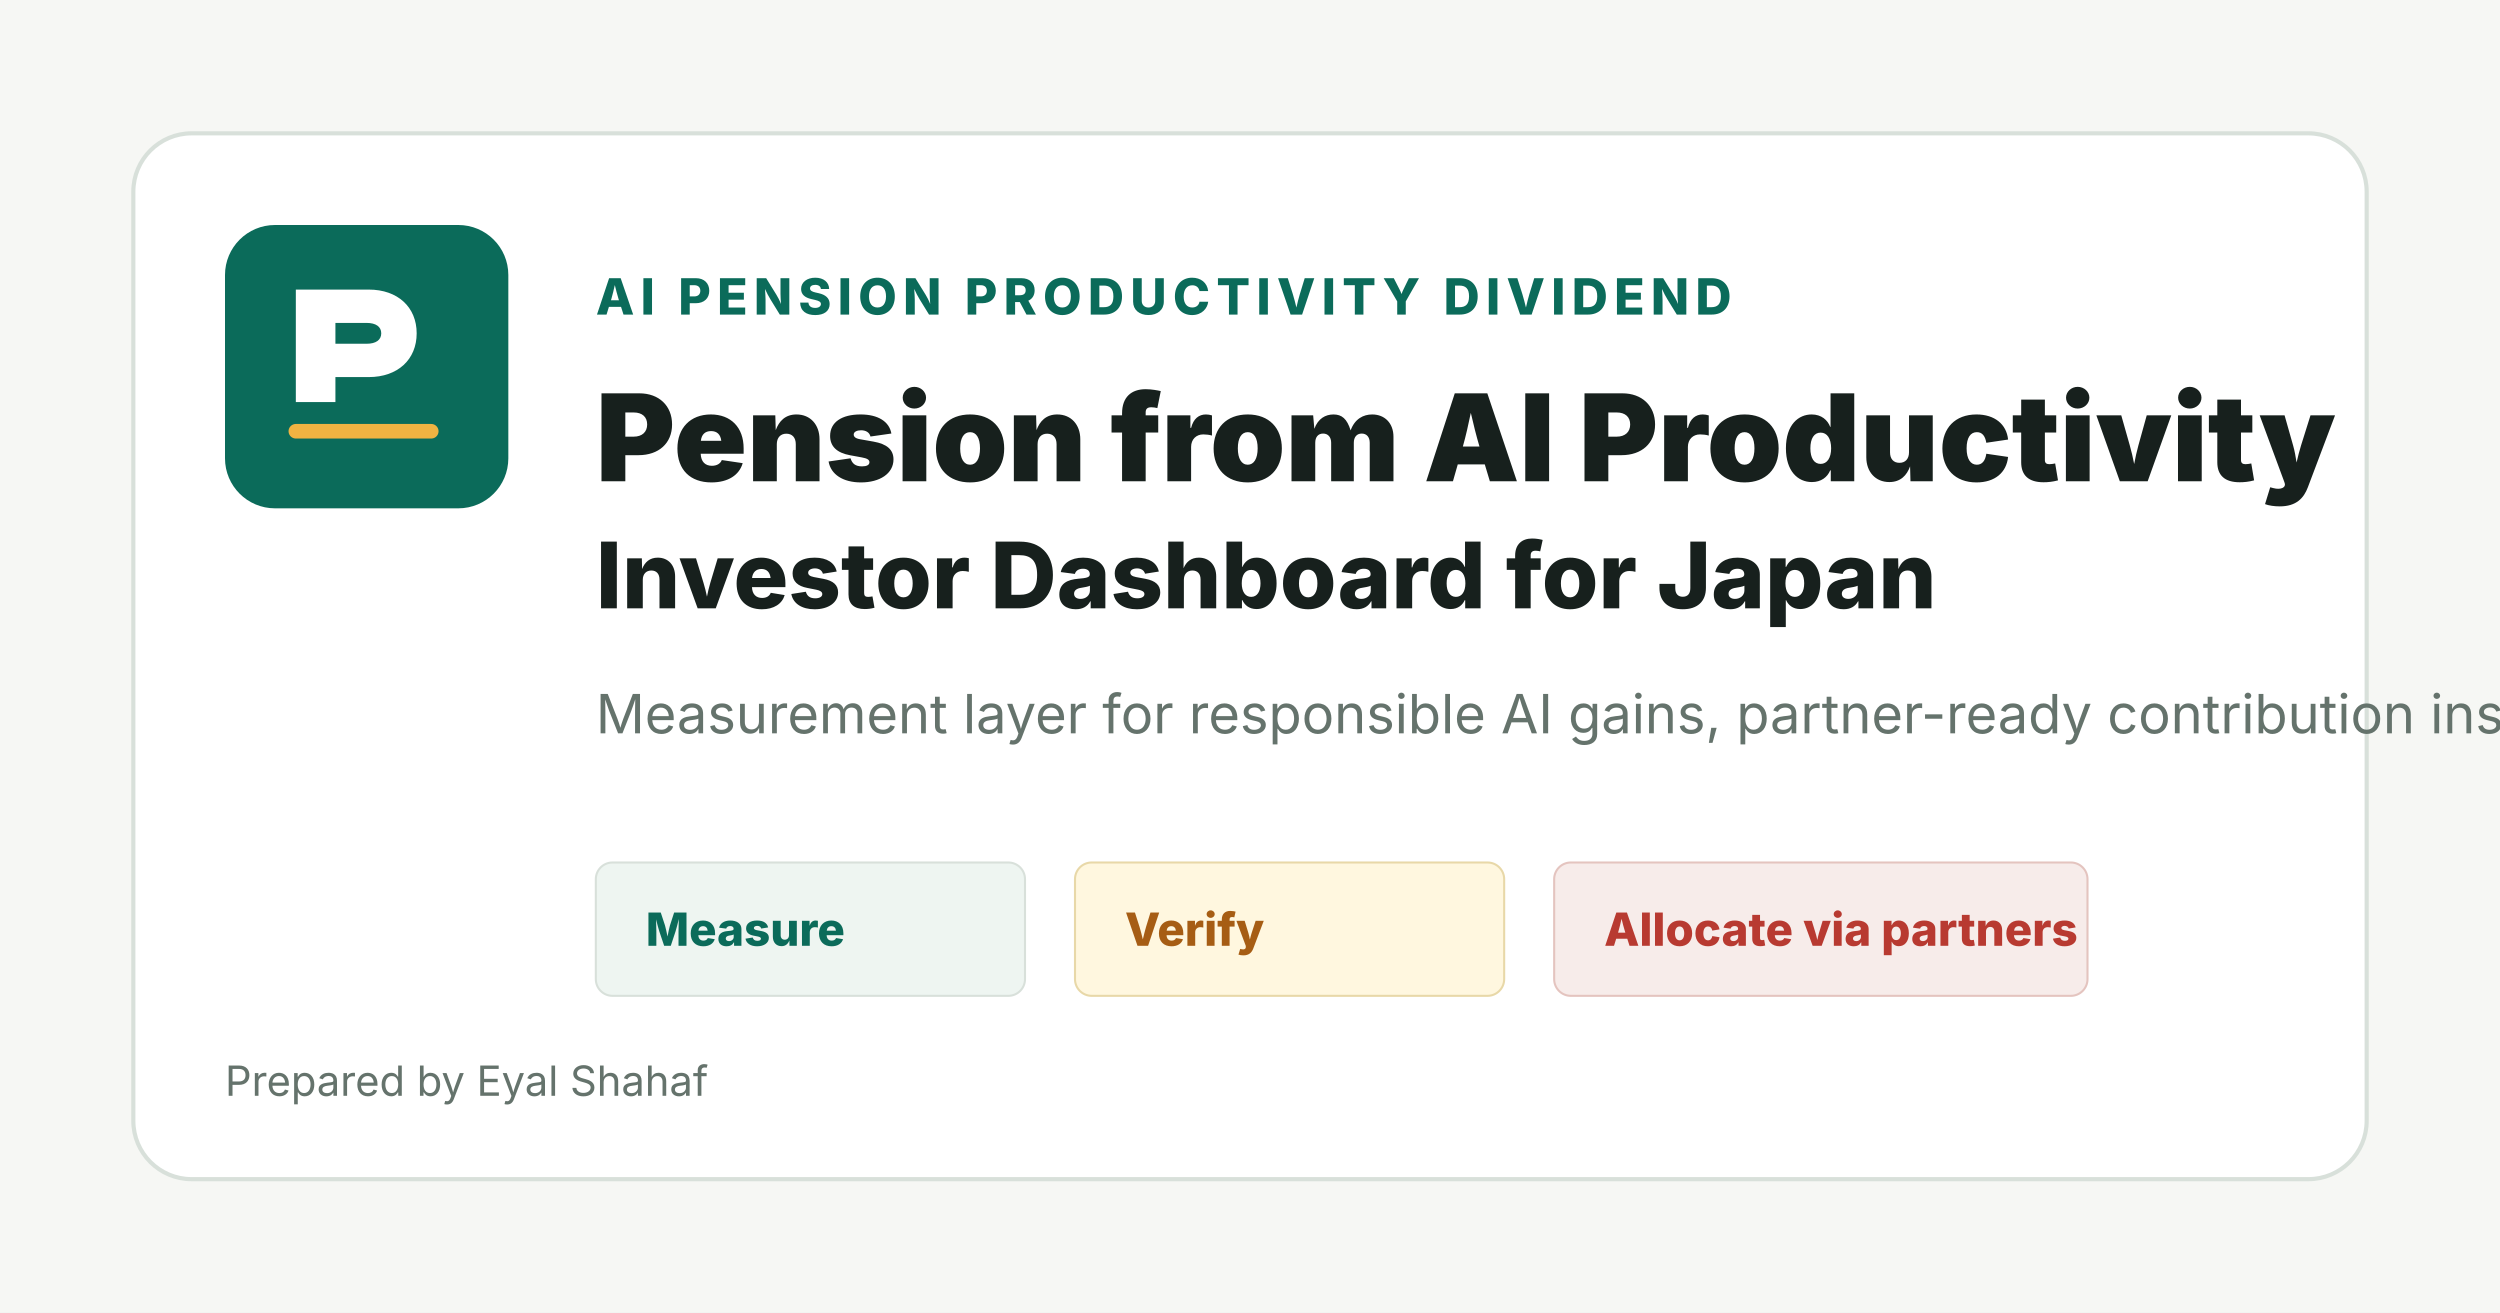
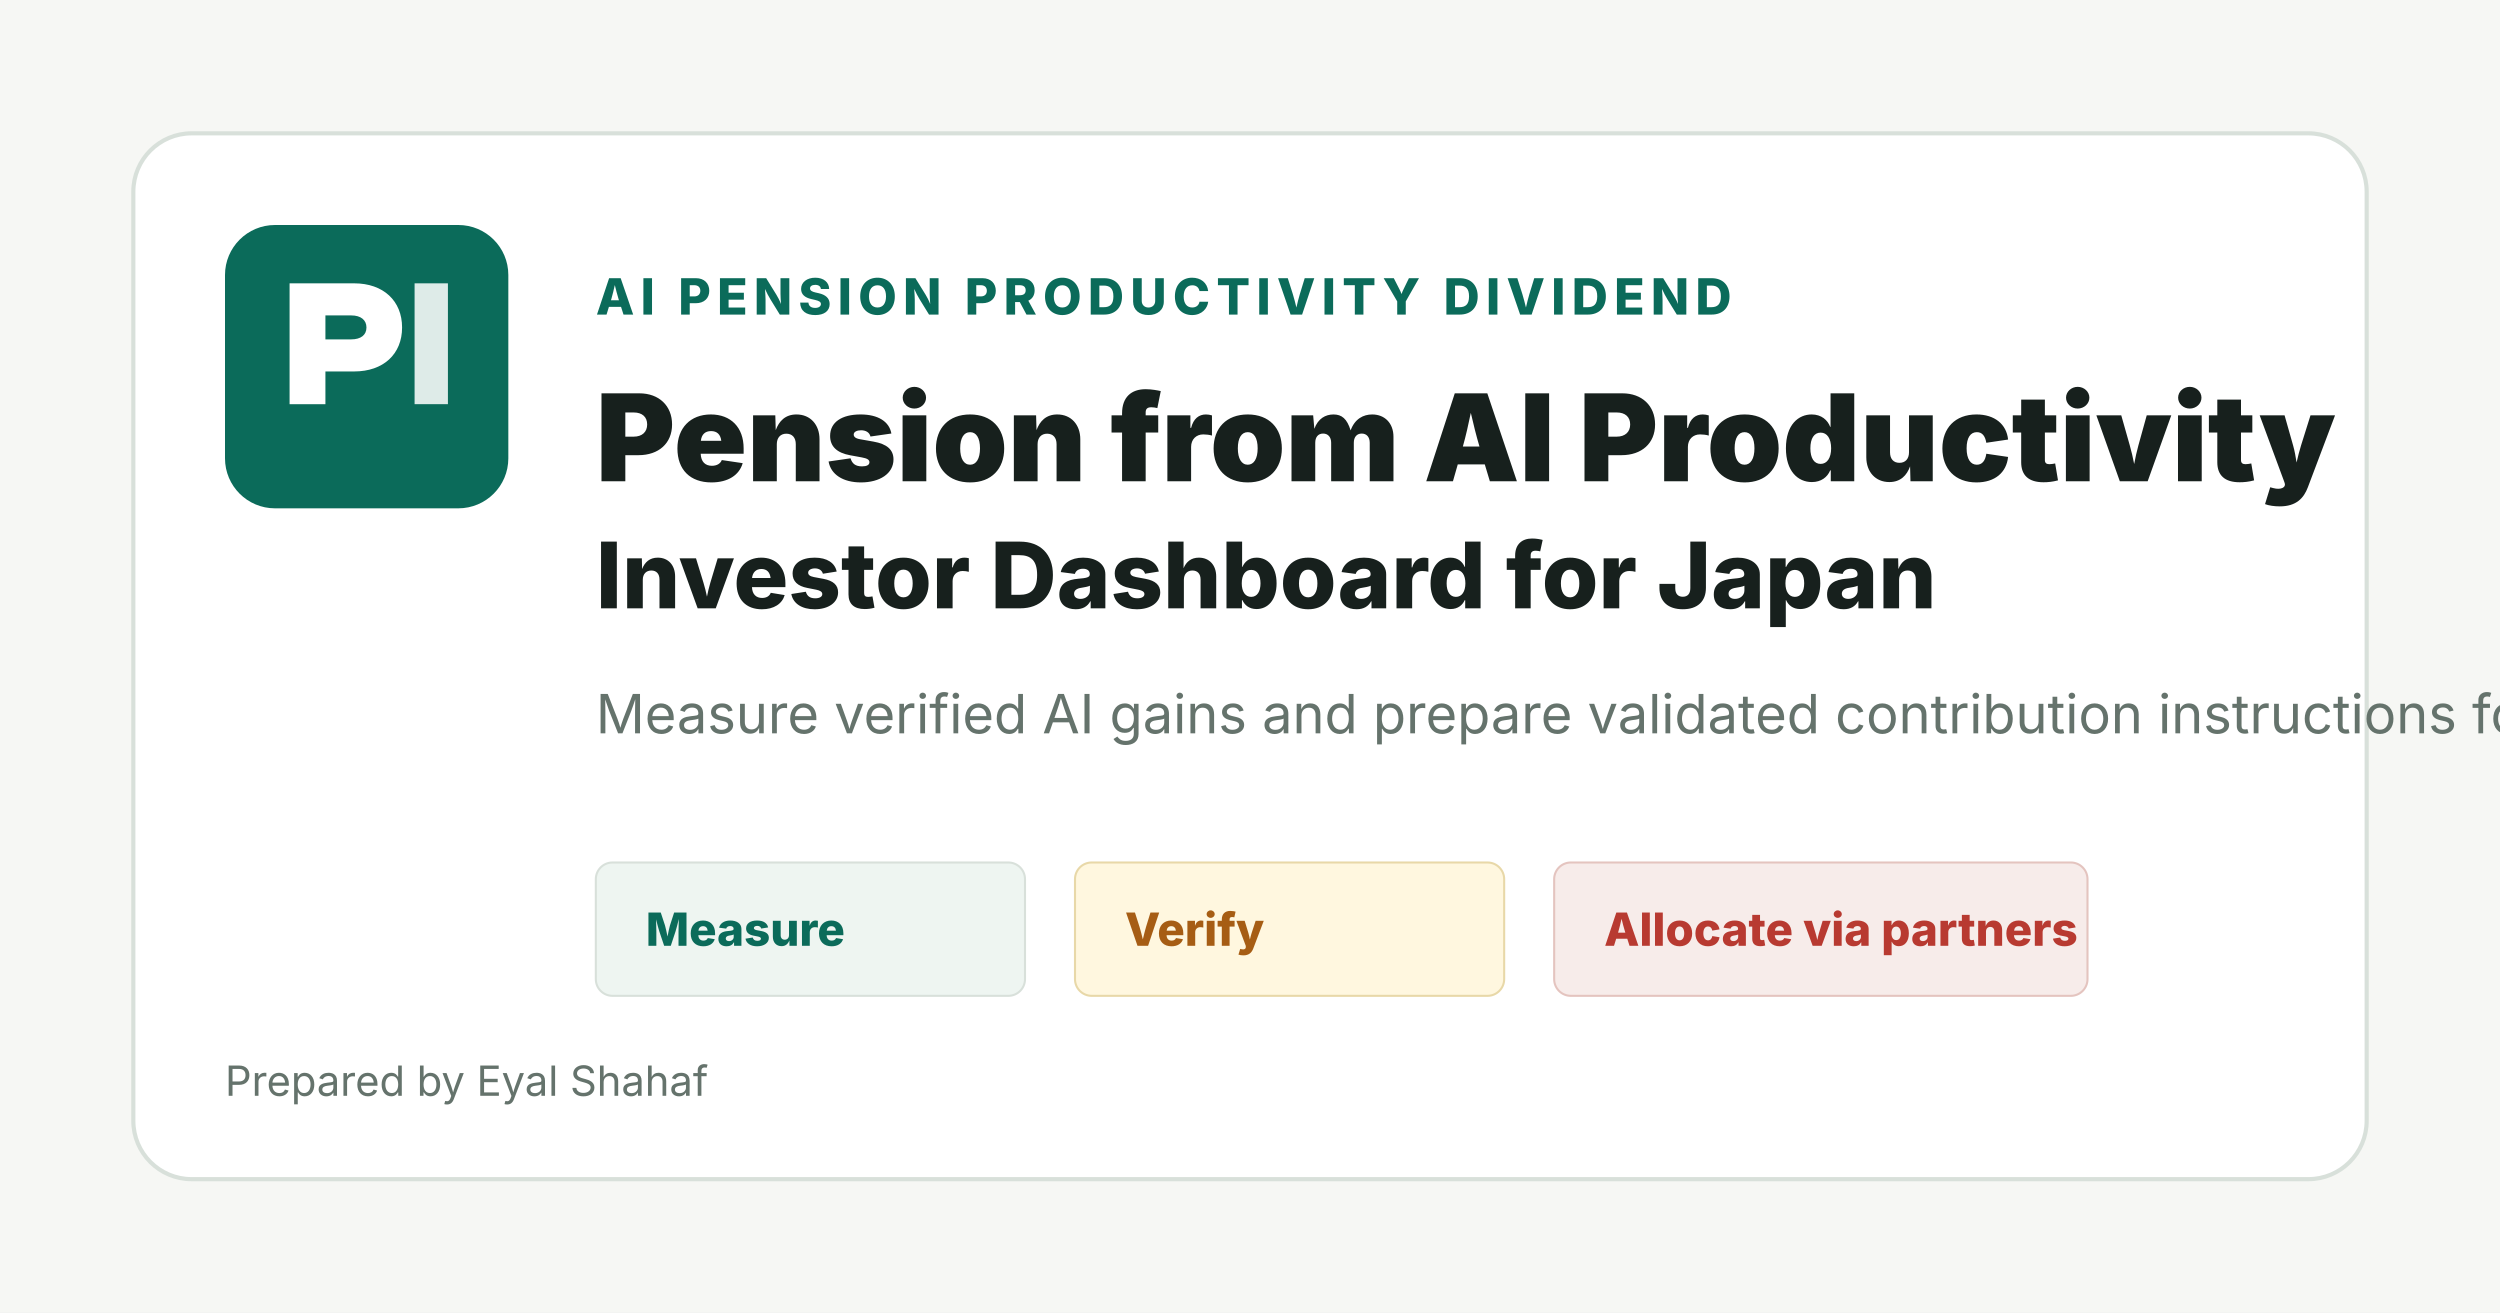
<svg xmlns="http://www.w3.org/2000/svg" width="1200" height="630" viewBox="0 0 1200 630" role="img" aria-labelledby="title desc">
  <rect width="1200" height="630" fill="#f6f7f4" />
  <rect x="64" y="64" width="1072" height="502" rx="28" fill="#ffffff" stroke="#d8e0da" stroke-width="2" />
  <rect x="108" y="108" width="136" height="136" rx="24" fill="#0b6b5a" />
-   <path d="M142 193v-54h35c14 0 23 8.5 23 21s-9 21-23 21h-16v12h-19Zm19-28h15c4.4 0 7-1.8 7-5s-2.6-5-7-5h-15v10Z" fill="#ffffff" />
-   <path d="M142 207h65" stroke="#f0b342" stroke-width="7" stroke-linecap="round" />
+   <path d="M139 194v-58h31c14 0 23 8.4 23 21.2s-9 21.1-23 21.1h-13.8V194H139Zm17.2-31.1h12.4c4.6 0 7.3-2.1 7.3-5.7s-2.7-5.8-7.3-5.8h-12.4v11.5Z" fill="#ffffff" />
+   <path d="M199 194v-58h16v58h-16Z" fill="#ffffff" opacity=".86" />
  <text x="286" y="151" fill="#0b6b5a" font-family="Inter, Arial, sans-serif" font-size="24" font-weight="800" letter-spacing="3">AI PENSION PRODUCTIVITY DIVIDEND</text>
  <text x="286" y="231" fill="#17201d" font-family="Inter, Arial, sans-serif" font-size="58" font-weight="900">Pension from AI Productivity</text>
  <text x="286" y="292" fill="#17201d" font-family="Inter, Arial, sans-serif" font-size="44" font-weight="800">Investor Dashboard for Japan</text>
-   <text x="286" y="352" fill="#65736c" font-family="Inter, Arial, sans-serif" font-size="26">Measurement layer for responsible AI gains, partner-ready contribution instructions, and assurance-grade reporting.</text>
+   <text x="286" y="352" fill="#65736c" font-family="Inter, Arial, sans-serif" font-size="26">Measure verified AI gains and prepare validated contribution instructions for partner-operated rails.</text>
  <rect x="286" y="414" width="206" height="64" rx="8" fill="#eef5f1" stroke="#d8e0da" />
  <text x="310" y="454" fill="#0b6b5a" font-family="Inter, Arial, sans-serif" font-size="22" font-weight="800">Measure</text>
  <rect x="516" y="414" width="206" height="64" rx="8" fill="#fff7df" stroke="#e8d8a8" />
  <text x="540" y="454" fill="#a65d14" font-family="Inter, Arial, sans-serif" font-size="22" font-weight="800">Verify</text>
  <rect x="746" y="414" width="256" height="64" rx="8" fill="#f7ecea" stroke="#e4c4bf" />
  <text x="770" y="454" fill="#b83a31" font-family="Inter, Arial, sans-serif" font-size="22" font-weight="800">Allocate via partners</text>
  <text x="108" y="526" fill="#65736c" font-family="Inter, Arial, sans-serif" font-size="20">Prepared by Eyal Shahaf</text>
</svg>
